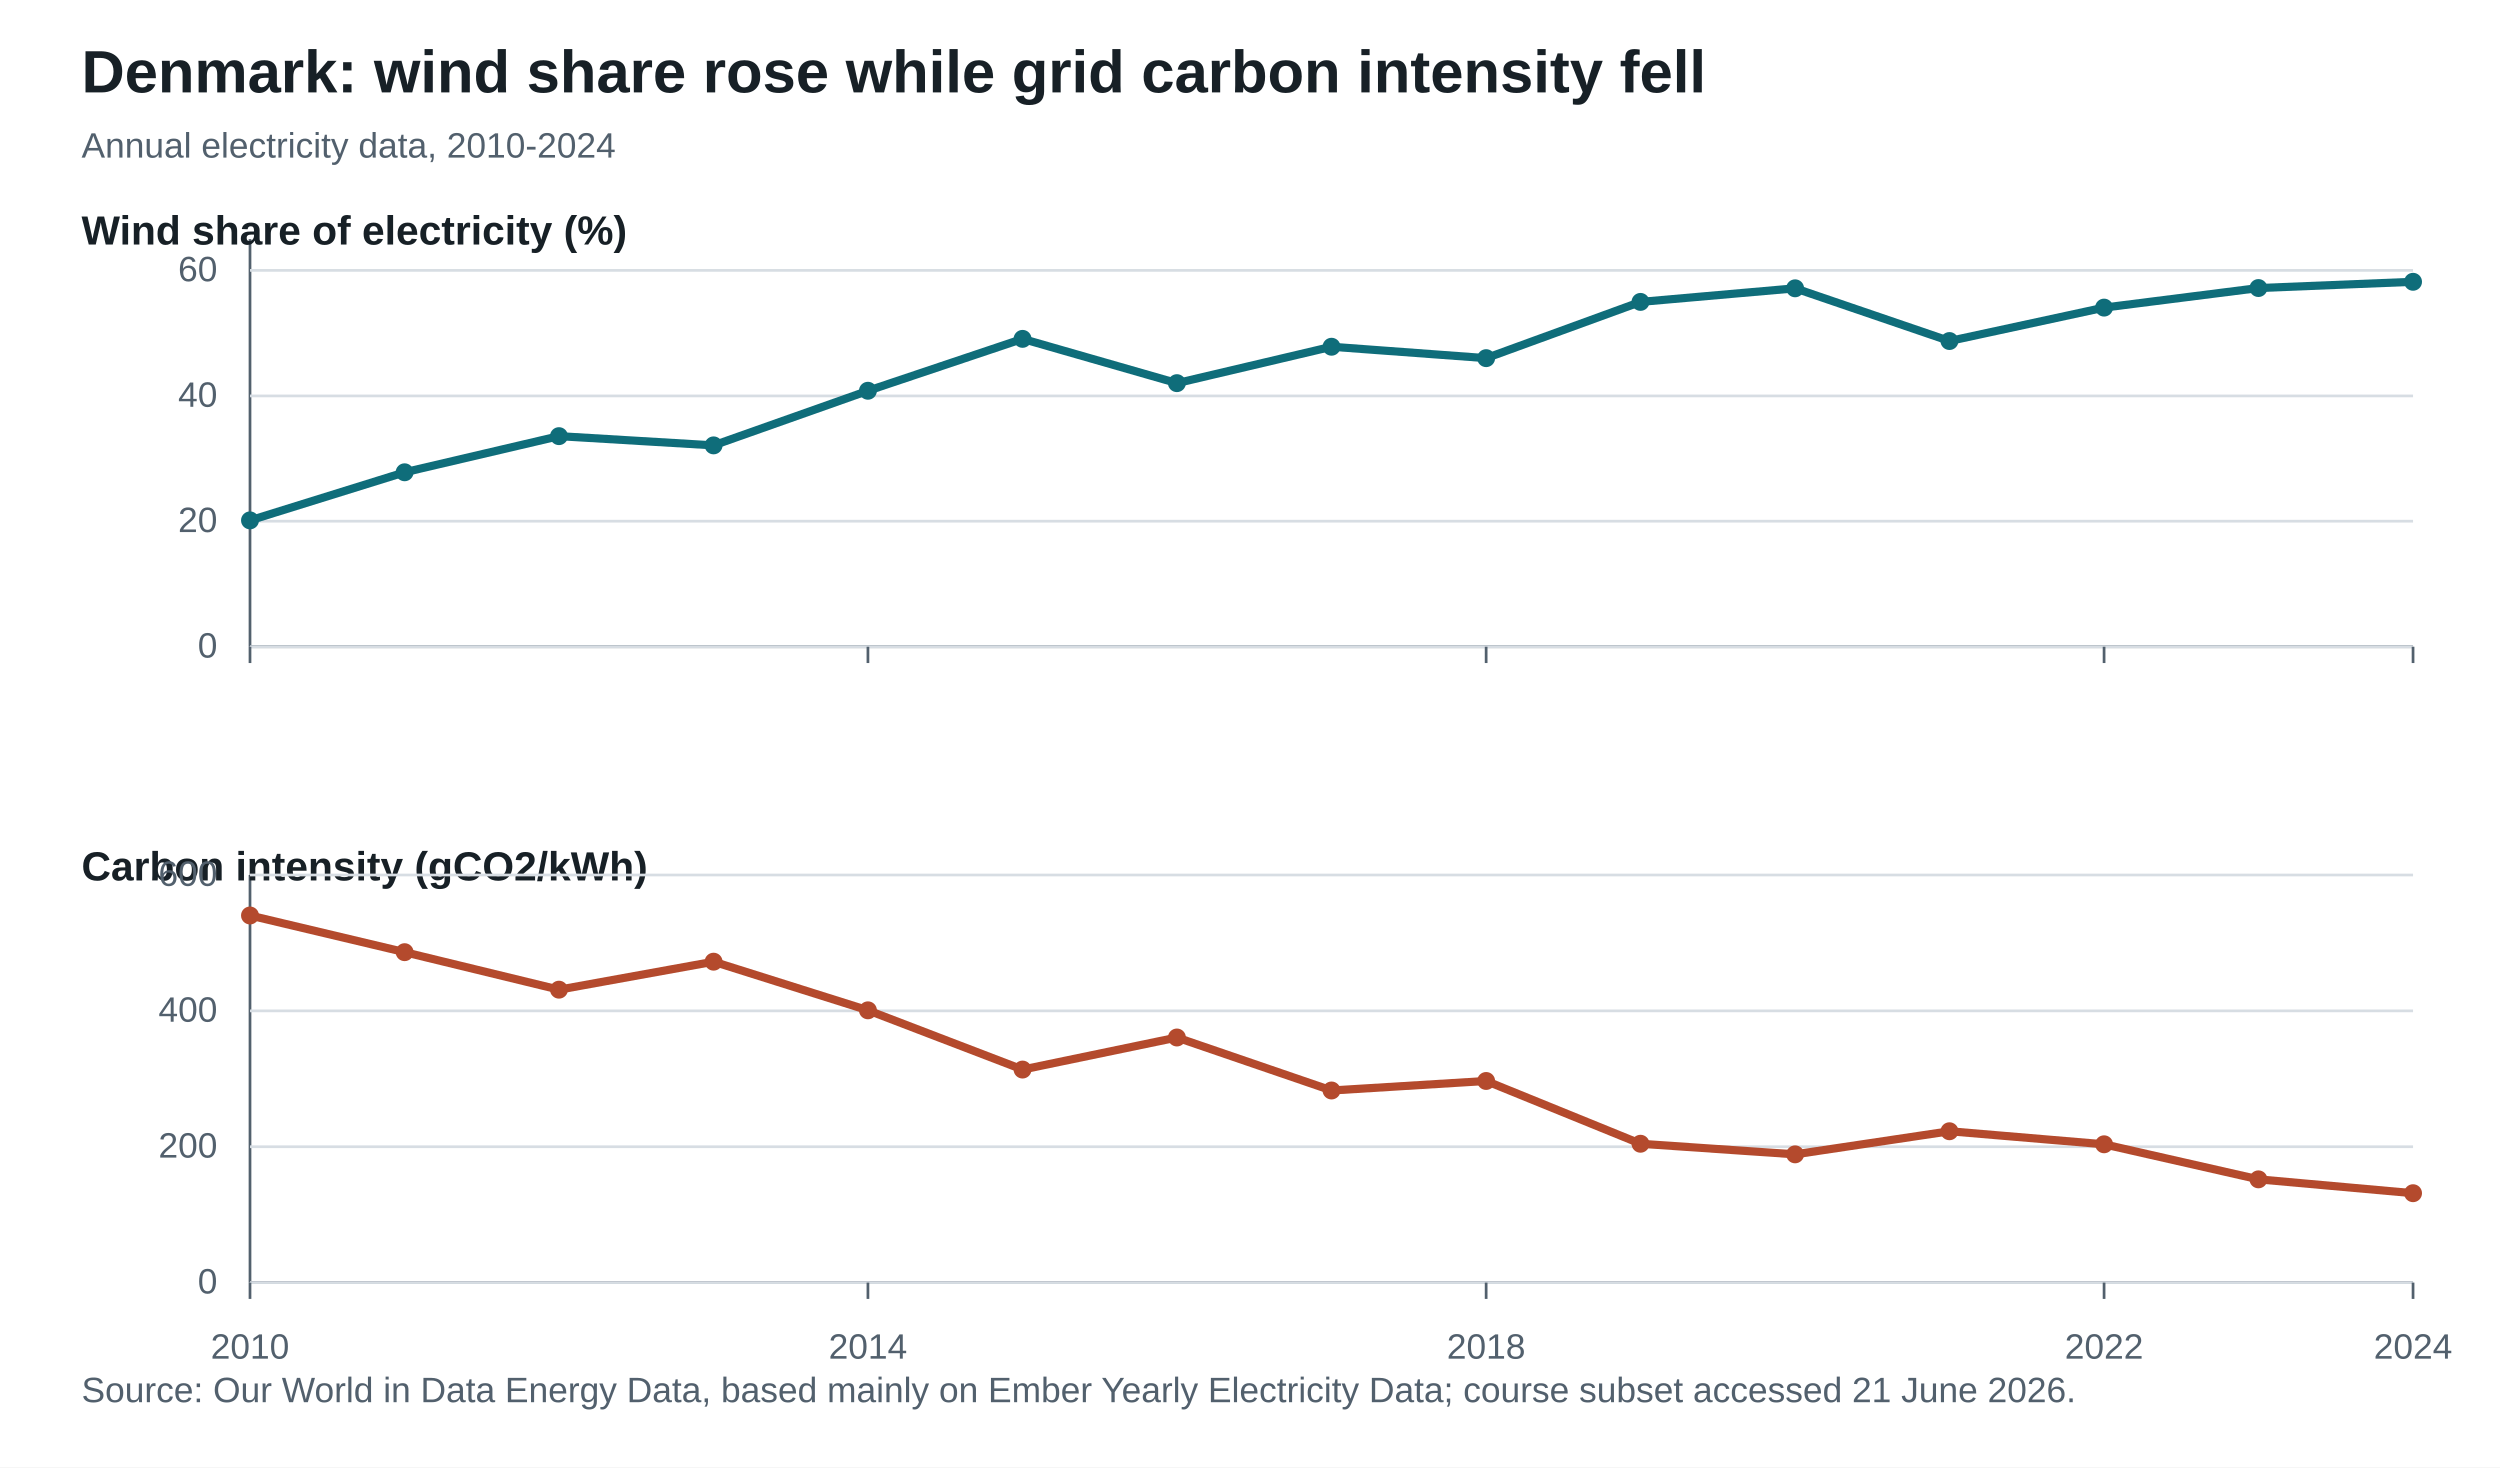
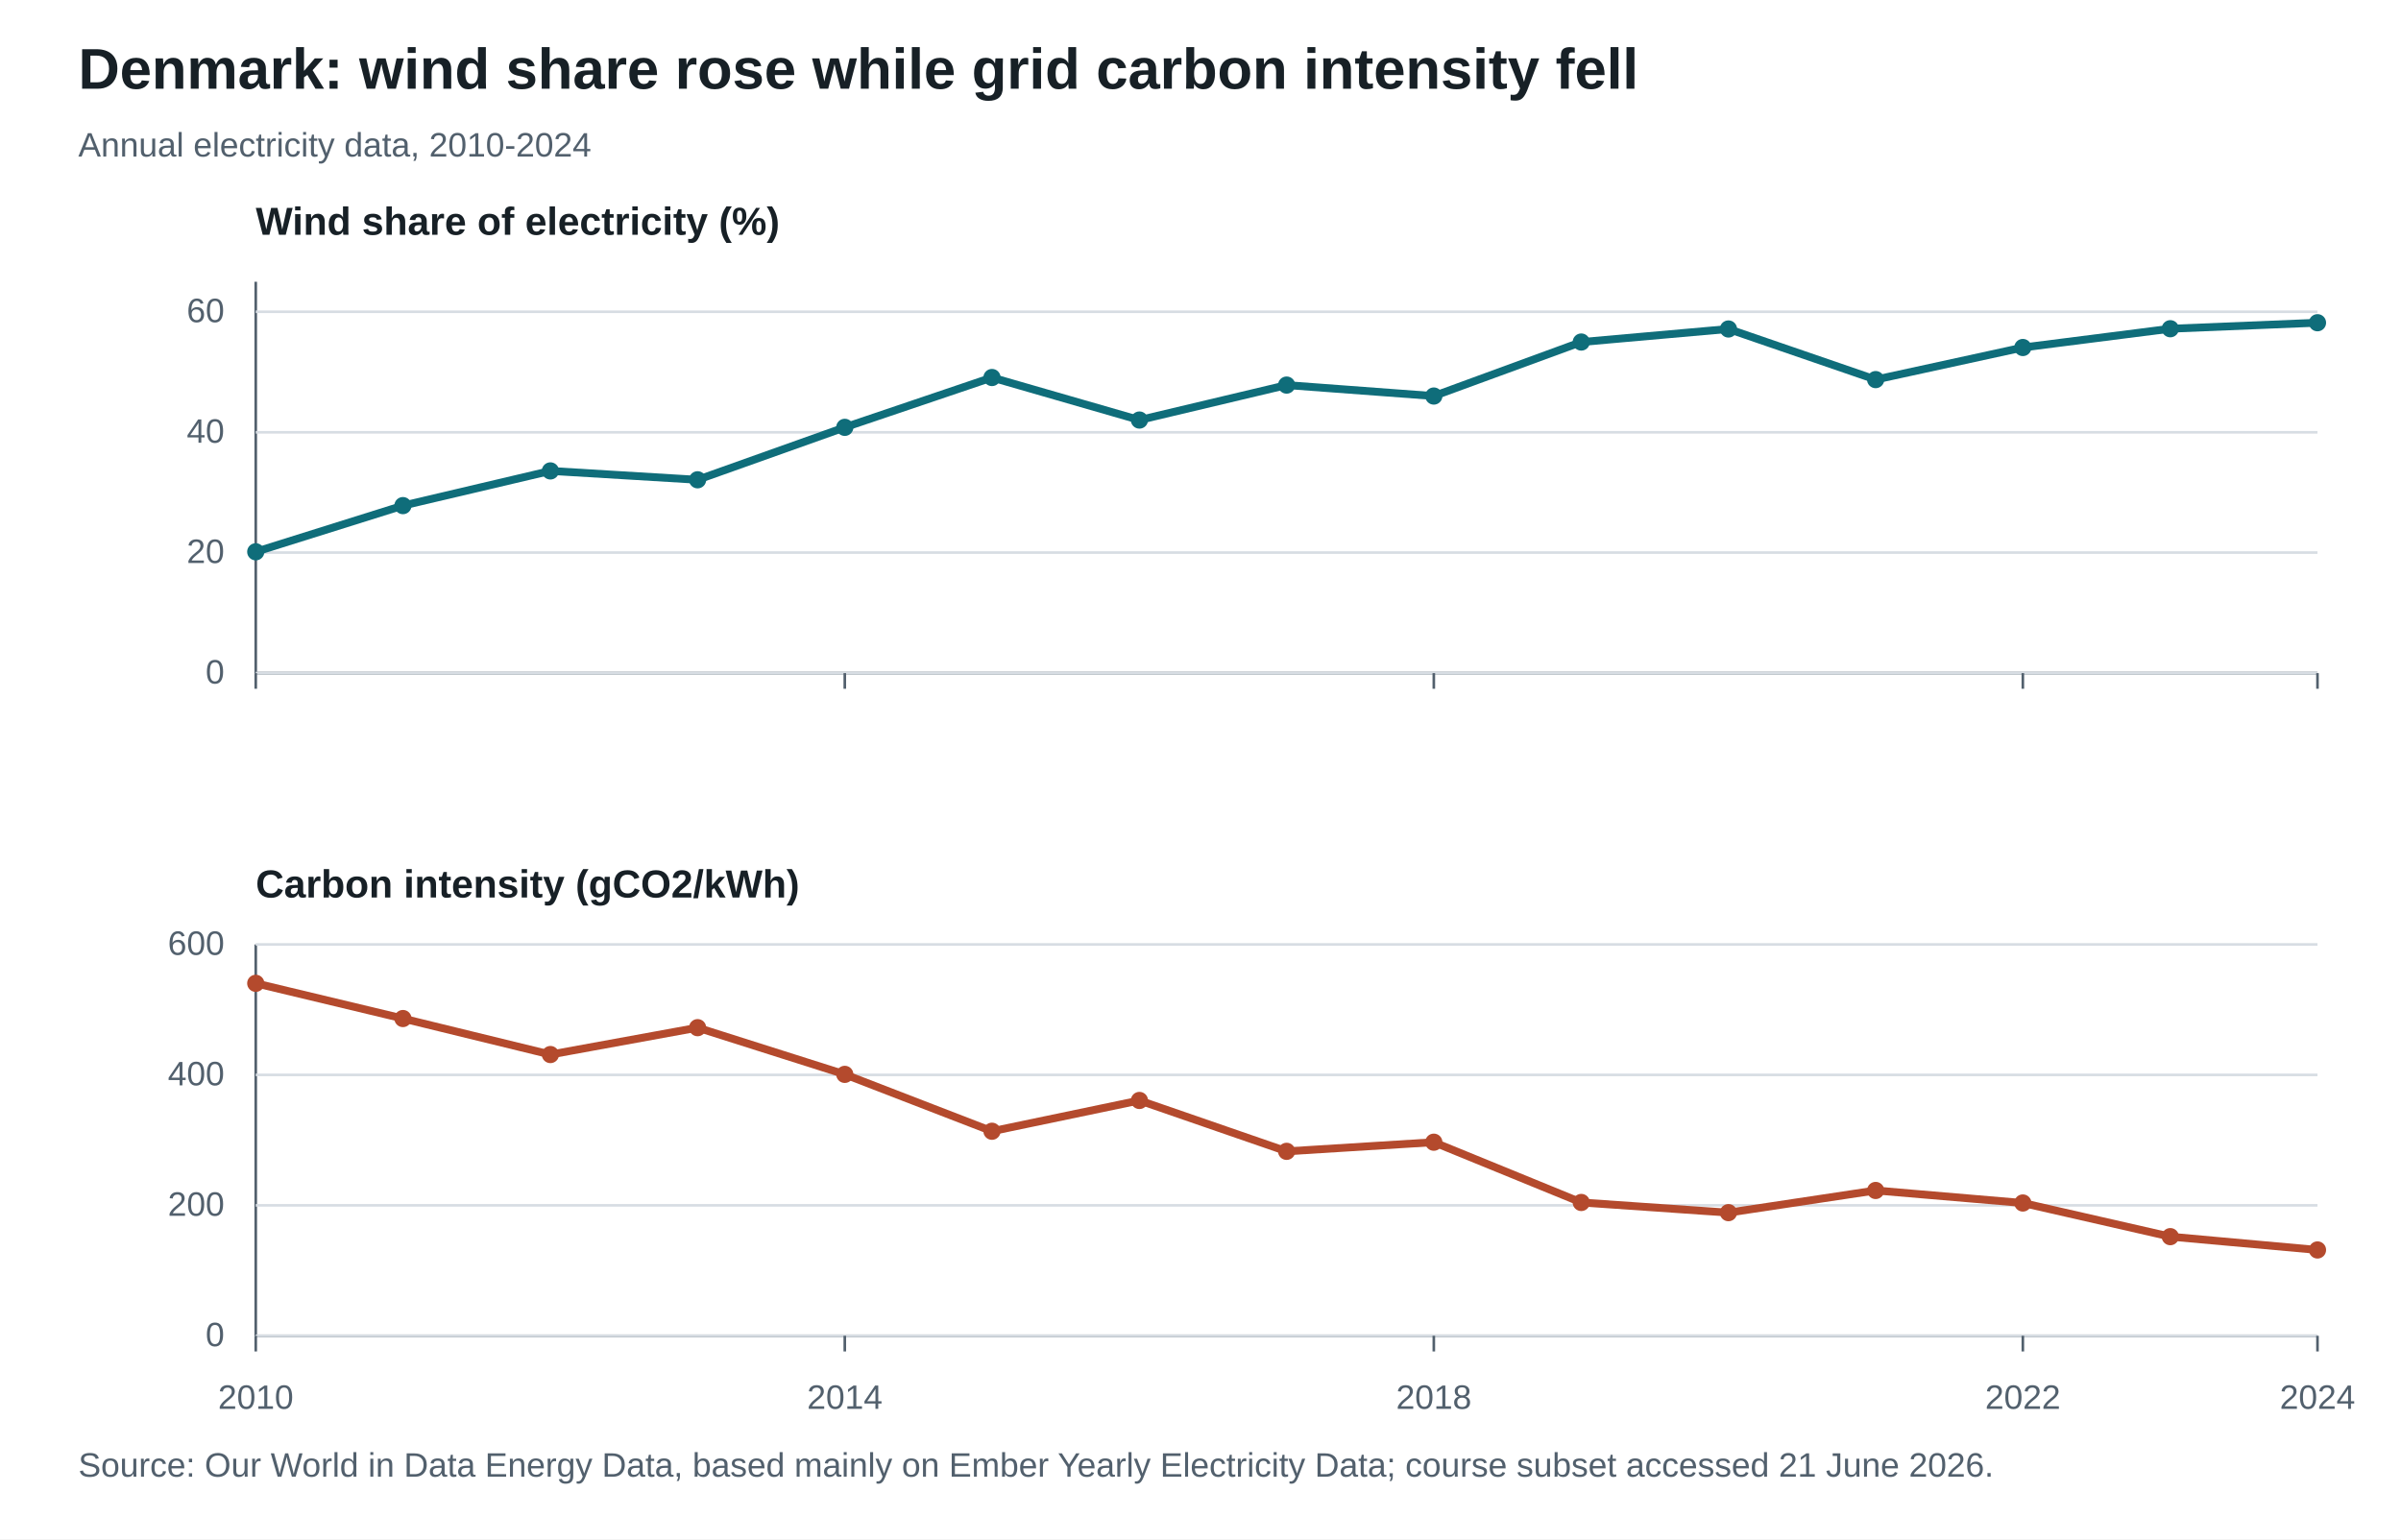
- <svg xmlns="http://www.w3.org/2000/svg" width="920" height="540" viewBox="0 0 920 540" role="img" aria-label="Denmark wind share and electricity carbon intensity from 2010 to 2024">
+ <svg xmlns="http://www.w3.org/2000/svg" width="920" height="590" viewBox="0 0 920 590" role="img" aria-label="Denmark wind share and electricity carbon intensity from 2010 to 2024">
  <rect width="100%" height="100%" fill="#ffffff" />
  <style>text{font-family:Segoe UI,Arial,sans-serif;fill:#172026}.small{font-size:13px;fill:#52606d}.axis{stroke:#52606d;stroke-width:1}.grid{stroke:#d7dde3;stroke-width:1}.wind{fill:none;stroke:#0f6d7a;stroke-width:3}.carbon{fill:none;stroke:#b44a2d;stroke-width:3}.dotw{fill:#0f6d7a}.dotc{fill:#b44a2d}</style>
  <text x="30" y="34" font-size="22" font-weight="700">Denmark: wind share rose while grid carbon intensity fell</text>
-   <text x="30" y="58" class="small">Annual electricity data, 2010-2024</text>
-   <line x1="92" y1="238" x2="888" y2="238" class="axis" />
-   <line x1="92" y1="88" x2="92" y2="238" class="axis" />
-   <line x1="92" y1="472" x2="888" y2="472" class="axis" />
-   <line x1="92" y1="322" x2="92" y2="472" class="axis" />
-   <text x="30" y="90" font-size="15" font-weight="700" fill="#0f6d7a">Wind share of electricity (%)</text>
-   <text x="30" y="324" font-size="15" font-weight="700" fill="#b44a2d">Carbon intensity (gCO2/kWh)</text>
-   <line x1="92" y1="238.0" x2="888" y2="238.0" class="grid" />
-   <text x="80" y="242.0" text-anchor="end" class="small">0</text>
-   <line x1="92" y1="191.8" x2="888" y2="191.8" class="grid" />
-   <text x="80" y="195.8" text-anchor="end" class="small">20</text>
-   <line x1="92" y1="145.7" x2="888" y2="145.7" class="grid" />
-   <text x="80" y="149.7" text-anchor="end" class="small">40</text>
-   <line x1="92" y1="99.5" x2="888" y2="99.5" class="grid" />
-   <text x="80" y="103.5" text-anchor="end" class="small">60</text>
-   <line x1="92" y1="472.0" x2="888" y2="472.0" class="grid" />
-   <text x="80" y="476.0" text-anchor="end" class="small">0</text>
-   <line x1="92" y1="422.0" x2="888" y2="422.0" class="grid" />
-   <text x="80" y="426.0" text-anchor="end" class="small">200</text>
-   <line x1="92" y1="372.0" x2="888" y2="372.0" class="grid" />
-   <text x="80" y="376.0" text-anchor="end" class="small">400</text>
-   <line x1="92" y1="322.0" x2="888" y2="322.0" class="grid" />
-   <text x="80" y="326.0" text-anchor="end" class="small">600</text>
-   <line x1="92.0" y1="238" x2="92.0" y2="244" class="axis" />
-   <line x1="92.0" y1="472" x2="92.0" y2="478" class="axis" />
-   <text x="92.0" y="500" text-anchor="middle" class="small">2010</text>
-   <line x1="319.4" y1="238" x2="319.4" y2="244" class="axis" />
-   <line x1="319.4" y1="472" x2="319.4" y2="478" class="axis" />
-   <text x="319.4" y="500" text-anchor="middle" class="small">2014</text>
-   <line x1="546.9" y1="238" x2="546.9" y2="244" class="axis" />
-   <line x1="546.9" y1="472" x2="546.9" y2="478" class="axis" />
-   <text x="546.9" y="500" text-anchor="middle" class="small">2018</text>
-   <line x1="774.3" y1="238" x2="774.3" y2="244" class="axis" />
-   <line x1="774.3" y1="472" x2="774.3" y2="478" class="axis" />
-   <text x="774.3" y="500" text-anchor="middle" class="small">2022</text>
-   <line x1="888.0" y1="238" x2="888.0" y2="244" class="axis" />
-   <line x1="888.0" y1="472" x2="888.0" y2="478" class="axis" />
-   <text x="888.0" y="500" text-anchor="middle" class="small">2024</text>
-   <polyline points="92.0,191.5 148.9,173.8 205.7,160.5 262.6,163.9 319.4,143.8 376.3,124.7 433.1,141.0 490.0,127.6 546.9,131.8 603.7,111.1 660.6,106.1 717.4,125.5 774.3,113.2 831.1,106.0 888.0,103.7" class="wind" />
-   <polyline points="92.0,336.9 148.9,350.4 205.7,364.2 262.6,353.9 319.4,371.8 376.3,393.6 433.1,381.8 490.0,401.3 546.9,397.8 603.7,420.9 660.6,424.8 717.4,416.3 774.3,421.1 831.1,434.0 888.0,439.1" class="carbon" />
-   <circle cx="92.0" cy="191.5" r="3.3" class="dotw" />
-   <circle cx="148.9" cy="173.8" r="3.3" class="dotw" />
-   <circle cx="205.7" cy="160.5" r="3.3" class="dotw" />
-   <circle cx="262.6" cy="163.9" r="3.3" class="dotw" />
-   <circle cx="319.4" cy="143.8" r="3.3" class="dotw" />
-   <circle cx="376.3" cy="124.7" r="3.3" class="dotw" />
-   <circle cx="433.1" cy="141.0" r="3.3" class="dotw" />
-   <circle cx="490.0" cy="127.6" r="3.3" class="dotw" />
-   <circle cx="546.9" cy="131.8" r="3.3" class="dotw" />
-   <circle cx="603.7" cy="111.1" r="3.3" class="dotw" />
-   <circle cx="660.6" cy="106.1" r="3.3" class="dotw" />
-   <circle cx="717.4" cy="125.5" r="3.3" class="dotw" />
-   <circle cx="774.3" cy="113.2" r="3.3" class="dotw" />
-   <circle cx="831.1" cy="106.0" r="3.3" class="dotw" />
-   <circle cx="888.0" cy="103.7" r="3.3" class="dotw" />
-   <circle cx="92.0" cy="336.9" r="3.3" class="dotc" />
-   <circle cx="148.9" cy="350.4" r="3.3" class="dotc" />
-   <circle cx="205.7" cy="364.2" r="3.3" class="dotc" />
-   <circle cx="262.6" cy="353.9" r="3.3" class="dotc" />
-   <circle cx="319.4" cy="371.8" r="3.3" class="dotc" />
-   <circle cx="376.3" cy="393.6" r="3.3" class="dotc" />
-   <circle cx="433.1" cy="381.8" r="3.3" class="dotc" />
-   <circle cx="490.0" cy="401.3" r="3.3" class="dotc" />
-   <circle cx="546.9" cy="397.8" r="3.3" class="dotc" />
-   <circle cx="603.7" cy="420.9" r="3.3" class="dotc" />
-   <circle cx="660.6" cy="424.8" r="3.3" class="dotc" />
-   <circle cx="717.4" cy="416.3" r="3.3" class="dotc" />
-   <circle cx="774.3" cy="421.1" r="3.3" class="dotc" />
-   <circle cx="831.1" cy="434.0" r="3.3" class="dotc" />
-   <circle cx="888.0" cy="439.1" r="3.3" class="dotc" />
-   <text x="30" y="516" class="small">Source: Our World in Data Energy Data, based mainly on Ember Yearly Electricity Data; course subset accessed 21 June 2026.</text>
+   <text x="30" y="60" class="small">Annual electricity data, 2010-2024</text>
+   <line x1="98" y1="258" x2="888" y2="258" class="axis" />
+   <line x1="98" y1="108" x2="98" y2="258" class="axis" />
+   <line x1="98" y1="512" x2="888" y2="512" class="axis" />
+   <line x1="98" y1="362" x2="98" y2="512" class="axis" />
+   <text x="98" y="90" font-size="15" font-weight="700" fill="#0f6d7a">Wind share of electricity (%)</text>
+   <text x="98" y="344" font-size="15" font-weight="700" fill="#b44a2d">Carbon intensity (gCO2/kWh)</text>
+   <line x1="98" y1="258.0" x2="888" y2="258.0" class="grid" />
+   <text x="86" y="262.0" text-anchor="end" class="small">0</text>
+   <line x1="98" y1="211.8" x2="888" y2="211.8" class="grid" />
+   <text x="86" y="215.8" text-anchor="end" class="small">20</text>
+   <line x1="98" y1="165.7" x2="888" y2="165.7" class="grid" />
+   <text x="86" y="169.7" text-anchor="end" class="small">40</text>
+   <line x1="98" y1="119.5" x2="888" y2="119.5" class="grid" />
+   <text x="86" y="123.5" text-anchor="end" class="small">60</text>
+   <line x1="98" y1="512.0" x2="888" y2="512.0" class="grid" />
+   <text x="86" y="516.0" text-anchor="end" class="small">0</text>
+   <line x1="98" y1="462.0" x2="888" y2="462.0" class="grid" />
+   <text x="86" y="466.0" text-anchor="end" class="small">200</text>
+   <line x1="98" y1="412.0" x2="888" y2="412.0" class="grid" />
+   <text x="86" y="416.0" text-anchor="end" class="small">400</text>
+   <line x1="98" y1="362.0" x2="888" y2="362.0" class="grid" />
+   <text x="86" y="366.0" text-anchor="end" class="small">600</text>
+   <line x1="98.0" y1="258" x2="98.0" y2="264" class="axis" />
+   <line x1="98.0" y1="512" x2="98.0" y2="518" class="axis" />
+   <text x="98.0" y="540" text-anchor="middle" class="small">2010</text>
+   <line x1="323.7" y1="258" x2="323.7" y2="264" class="axis" />
+   <line x1="323.7" y1="512" x2="323.7" y2="518" class="axis" />
+   <text x="323.7" y="540" text-anchor="middle" class="small">2014</text>
+   <line x1="549.4" y1="258" x2="549.4" y2="264" class="axis" />
+   <line x1="549.4" y1="512" x2="549.4" y2="518" class="axis" />
+   <text x="549.4" y="540" text-anchor="middle" class="small">2018</text>
+   <line x1="775.1" y1="258" x2="775.1" y2="264" class="axis" />
+   <line x1="775.1" y1="512" x2="775.1" y2="518" class="axis" />
+   <text x="775.1" y="540" text-anchor="middle" class="small">2022</text>
+   <line x1="888.0" y1="258" x2="888.0" y2="264" class="axis" />
+   <line x1="888.0" y1="512" x2="888.0" y2="518" class="axis" />
+   <text x="888.0" y="540" text-anchor="middle" class="small">2024</text>
+   <polyline points="98.0,211.5 154.4,193.8 210.9,180.5 267.3,183.9 323.7,163.8 380.1,144.7 436.6,161.0 493.0,147.6 549.4,151.8 605.9,131.1 662.3,126.1 718.7,145.5 775.1,133.2 831.6,126.0 888.0,123.7" class="wind" />
+   <polyline points="98.0,376.9 154.4,390.4 210.9,404.2 267.3,393.9 323.7,411.8 380.1,433.6 436.6,421.8 493.0,441.3 549.4,437.8 605.9,460.9 662.3,464.8 718.7,456.3 775.1,461.1 831.6,474.0 888.0,479.1" class="carbon" />
+   <circle cx="98.0" cy="211.5" r="3.3" class="dotw" />
+   <circle cx="154.4" cy="193.8" r="3.3" class="dotw" />
+   <circle cx="210.9" cy="180.5" r="3.3" class="dotw" />
+   <circle cx="267.3" cy="183.9" r="3.3" class="dotw" />
+   <circle cx="323.7" cy="163.8" r="3.3" class="dotw" />
+   <circle cx="380.1" cy="144.7" r="3.3" class="dotw" />
+   <circle cx="436.6" cy="161.0" r="3.3" class="dotw" />
+   <circle cx="493.0" cy="147.6" r="3.3" class="dotw" />
+   <circle cx="549.4" cy="151.8" r="3.3" class="dotw" />
+   <circle cx="605.9" cy="131.1" r="3.3" class="dotw" />
+   <circle cx="662.3" cy="126.1" r="3.3" class="dotw" />
+   <circle cx="718.7" cy="145.5" r="3.3" class="dotw" />
+   <circle cx="775.1" cy="133.2" r="3.3" class="dotw" />
+   <circle cx="831.6" cy="126.0" r="3.3" class="dotw" />
+   <circle cx="888.0" cy="123.7" r="3.3" class="dotw" />
+   <circle cx="98.0" cy="376.9" r="3.3" class="dotc" />
+   <circle cx="154.4" cy="390.4" r="3.3" class="dotc" />
+   <circle cx="210.9" cy="404.2" r="3.3" class="dotc" />
+   <circle cx="267.3" cy="393.9" r="3.3" class="dotc" />
+   <circle cx="323.7" cy="411.8" r="3.3" class="dotc" />
+   <circle cx="380.1" cy="433.6" r="3.3" class="dotc" />
+   <circle cx="436.6" cy="421.8" r="3.3" class="dotc" />
+   <circle cx="493.0" cy="441.3" r="3.3" class="dotc" />
+   <circle cx="549.4" cy="437.8" r="3.3" class="dotc" />
+   <circle cx="605.9" cy="460.9" r="3.3" class="dotc" />
+   <circle cx="662.3" cy="464.8" r="3.3" class="dotc" />
+   <circle cx="718.7" cy="456.3" r="3.3" class="dotc" />
+   <circle cx="775.1" cy="461.1" r="3.3" class="dotc" />
+   <circle cx="831.6" cy="474.0" r="3.3" class="dotc" />
+   <circle cx="888.0" cy="479.1" r="3.3" class="dotc" />
+   <text x="30" y="566" class="small">Source: Our World in Data Energy Data, based mainly on Ember Yearly Electricity Data; course subset accessed 21 June 2026.</text>
</svg>
